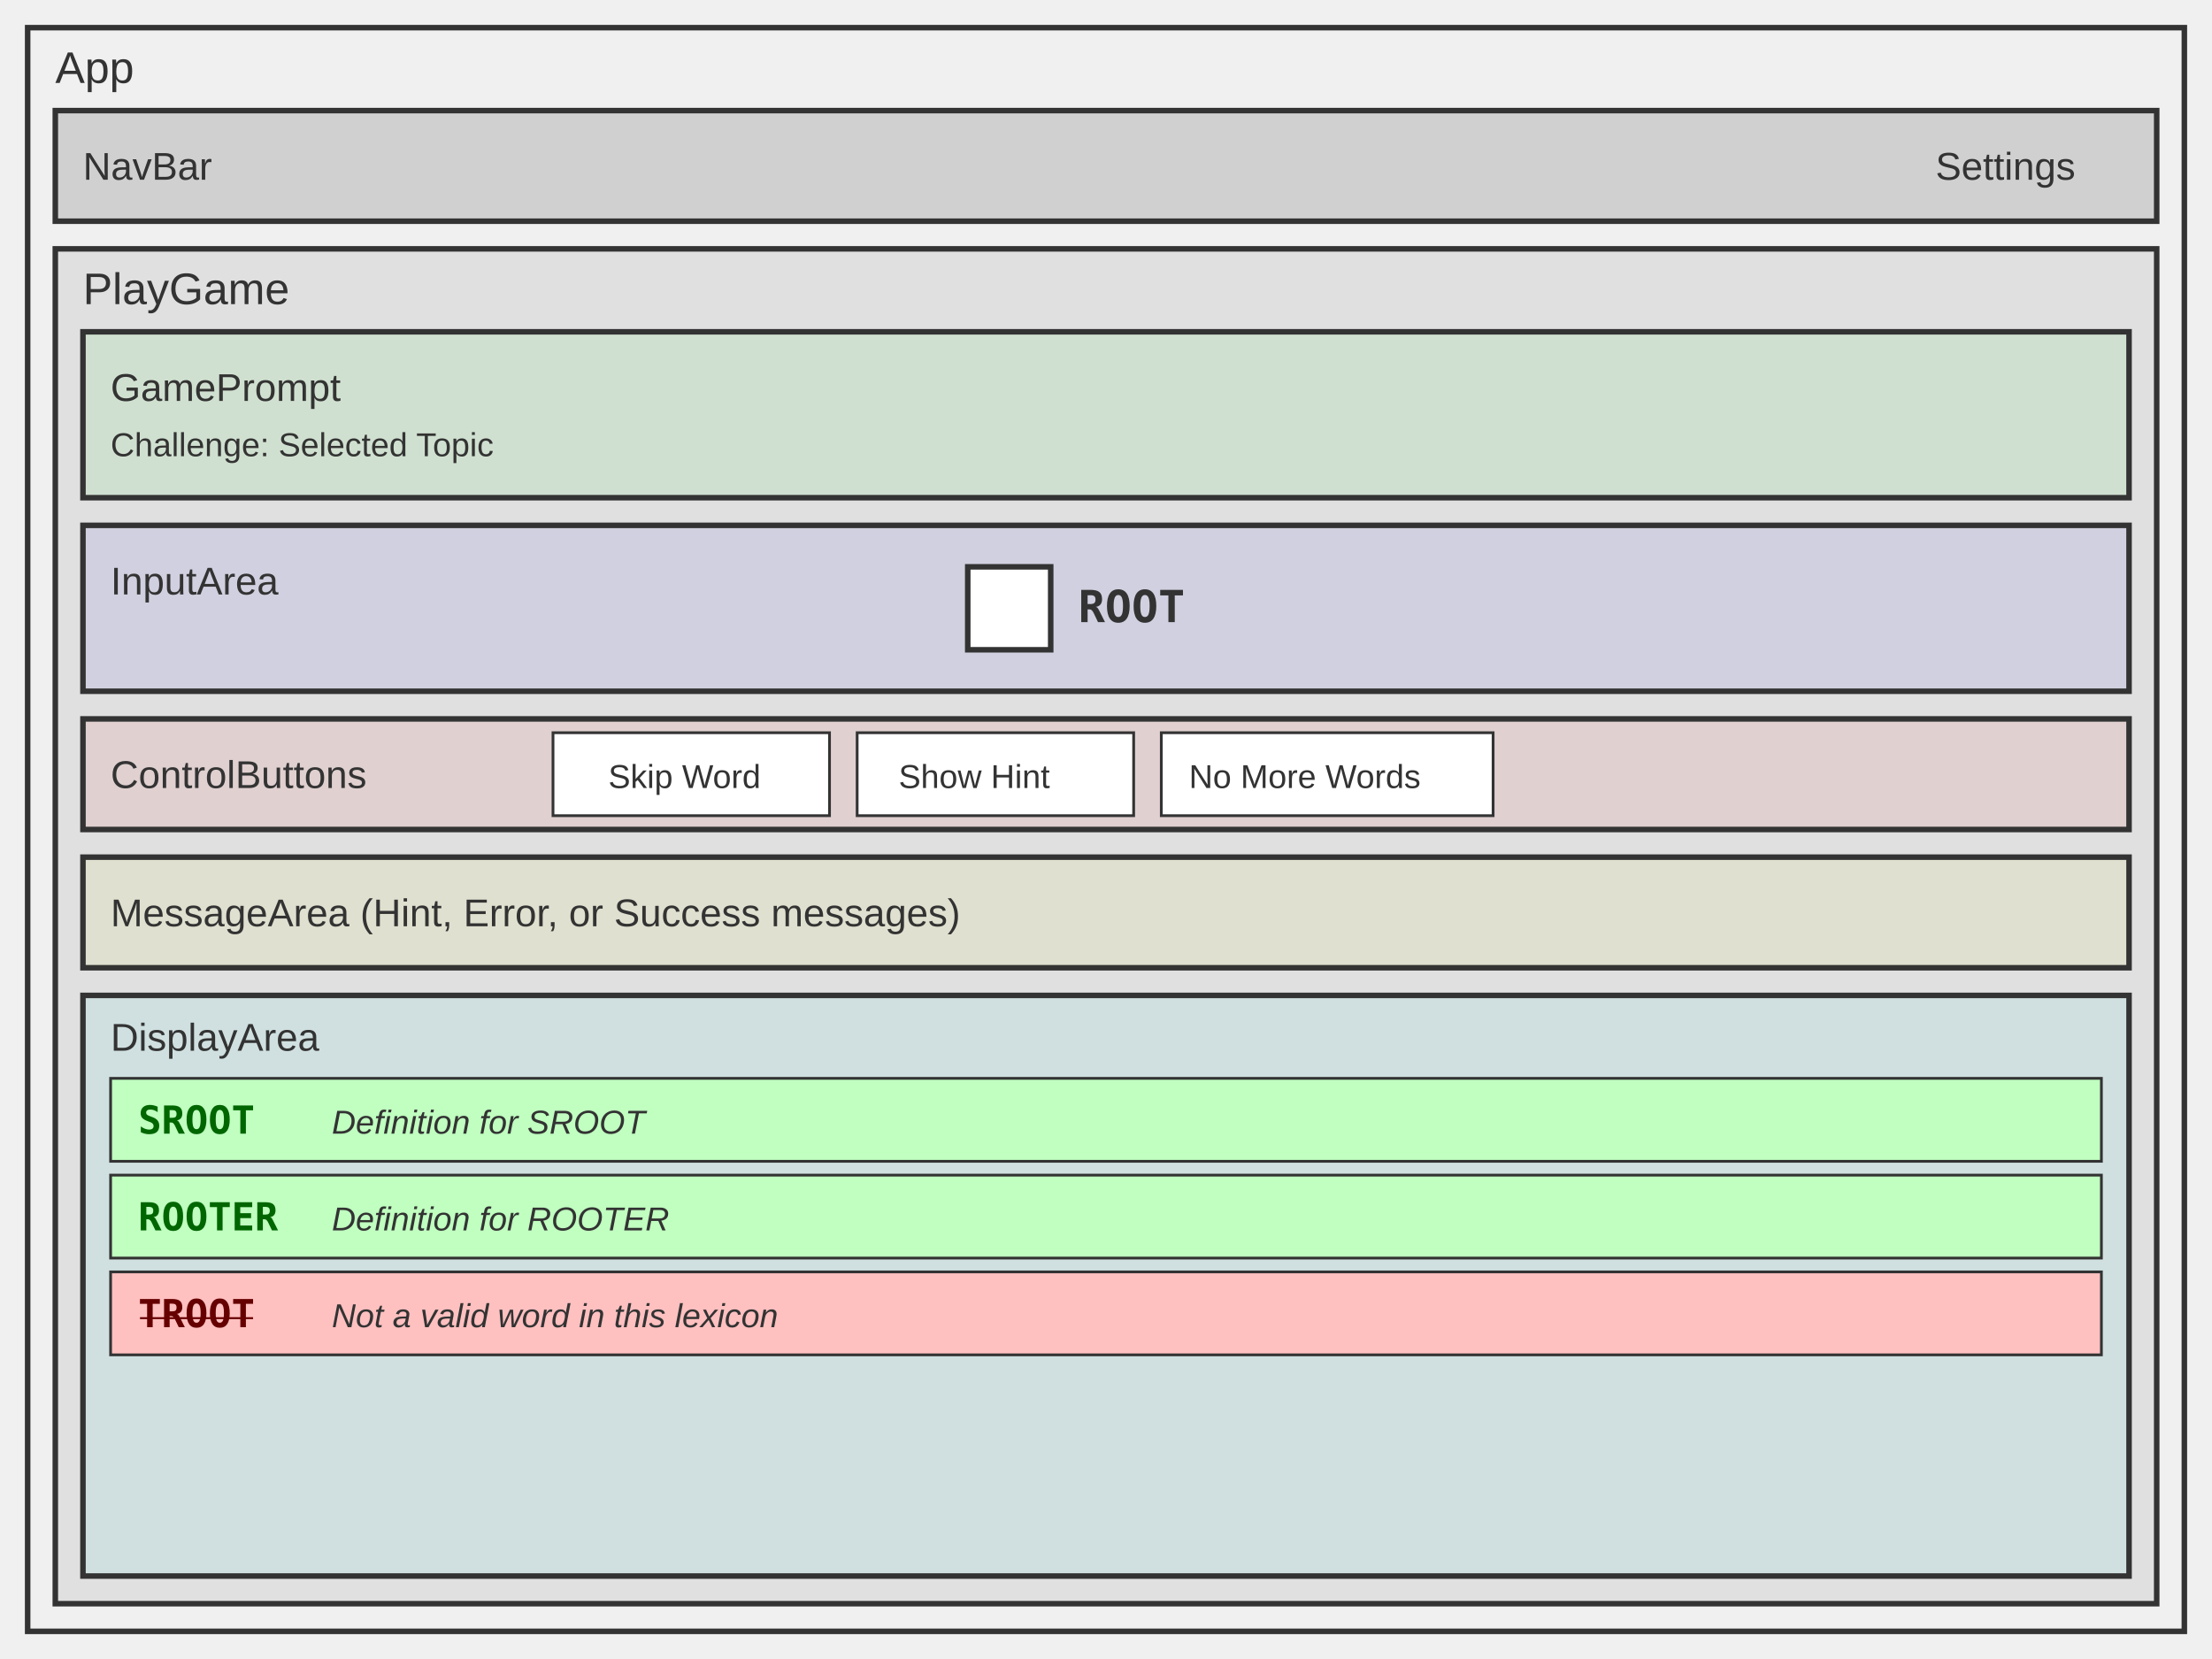
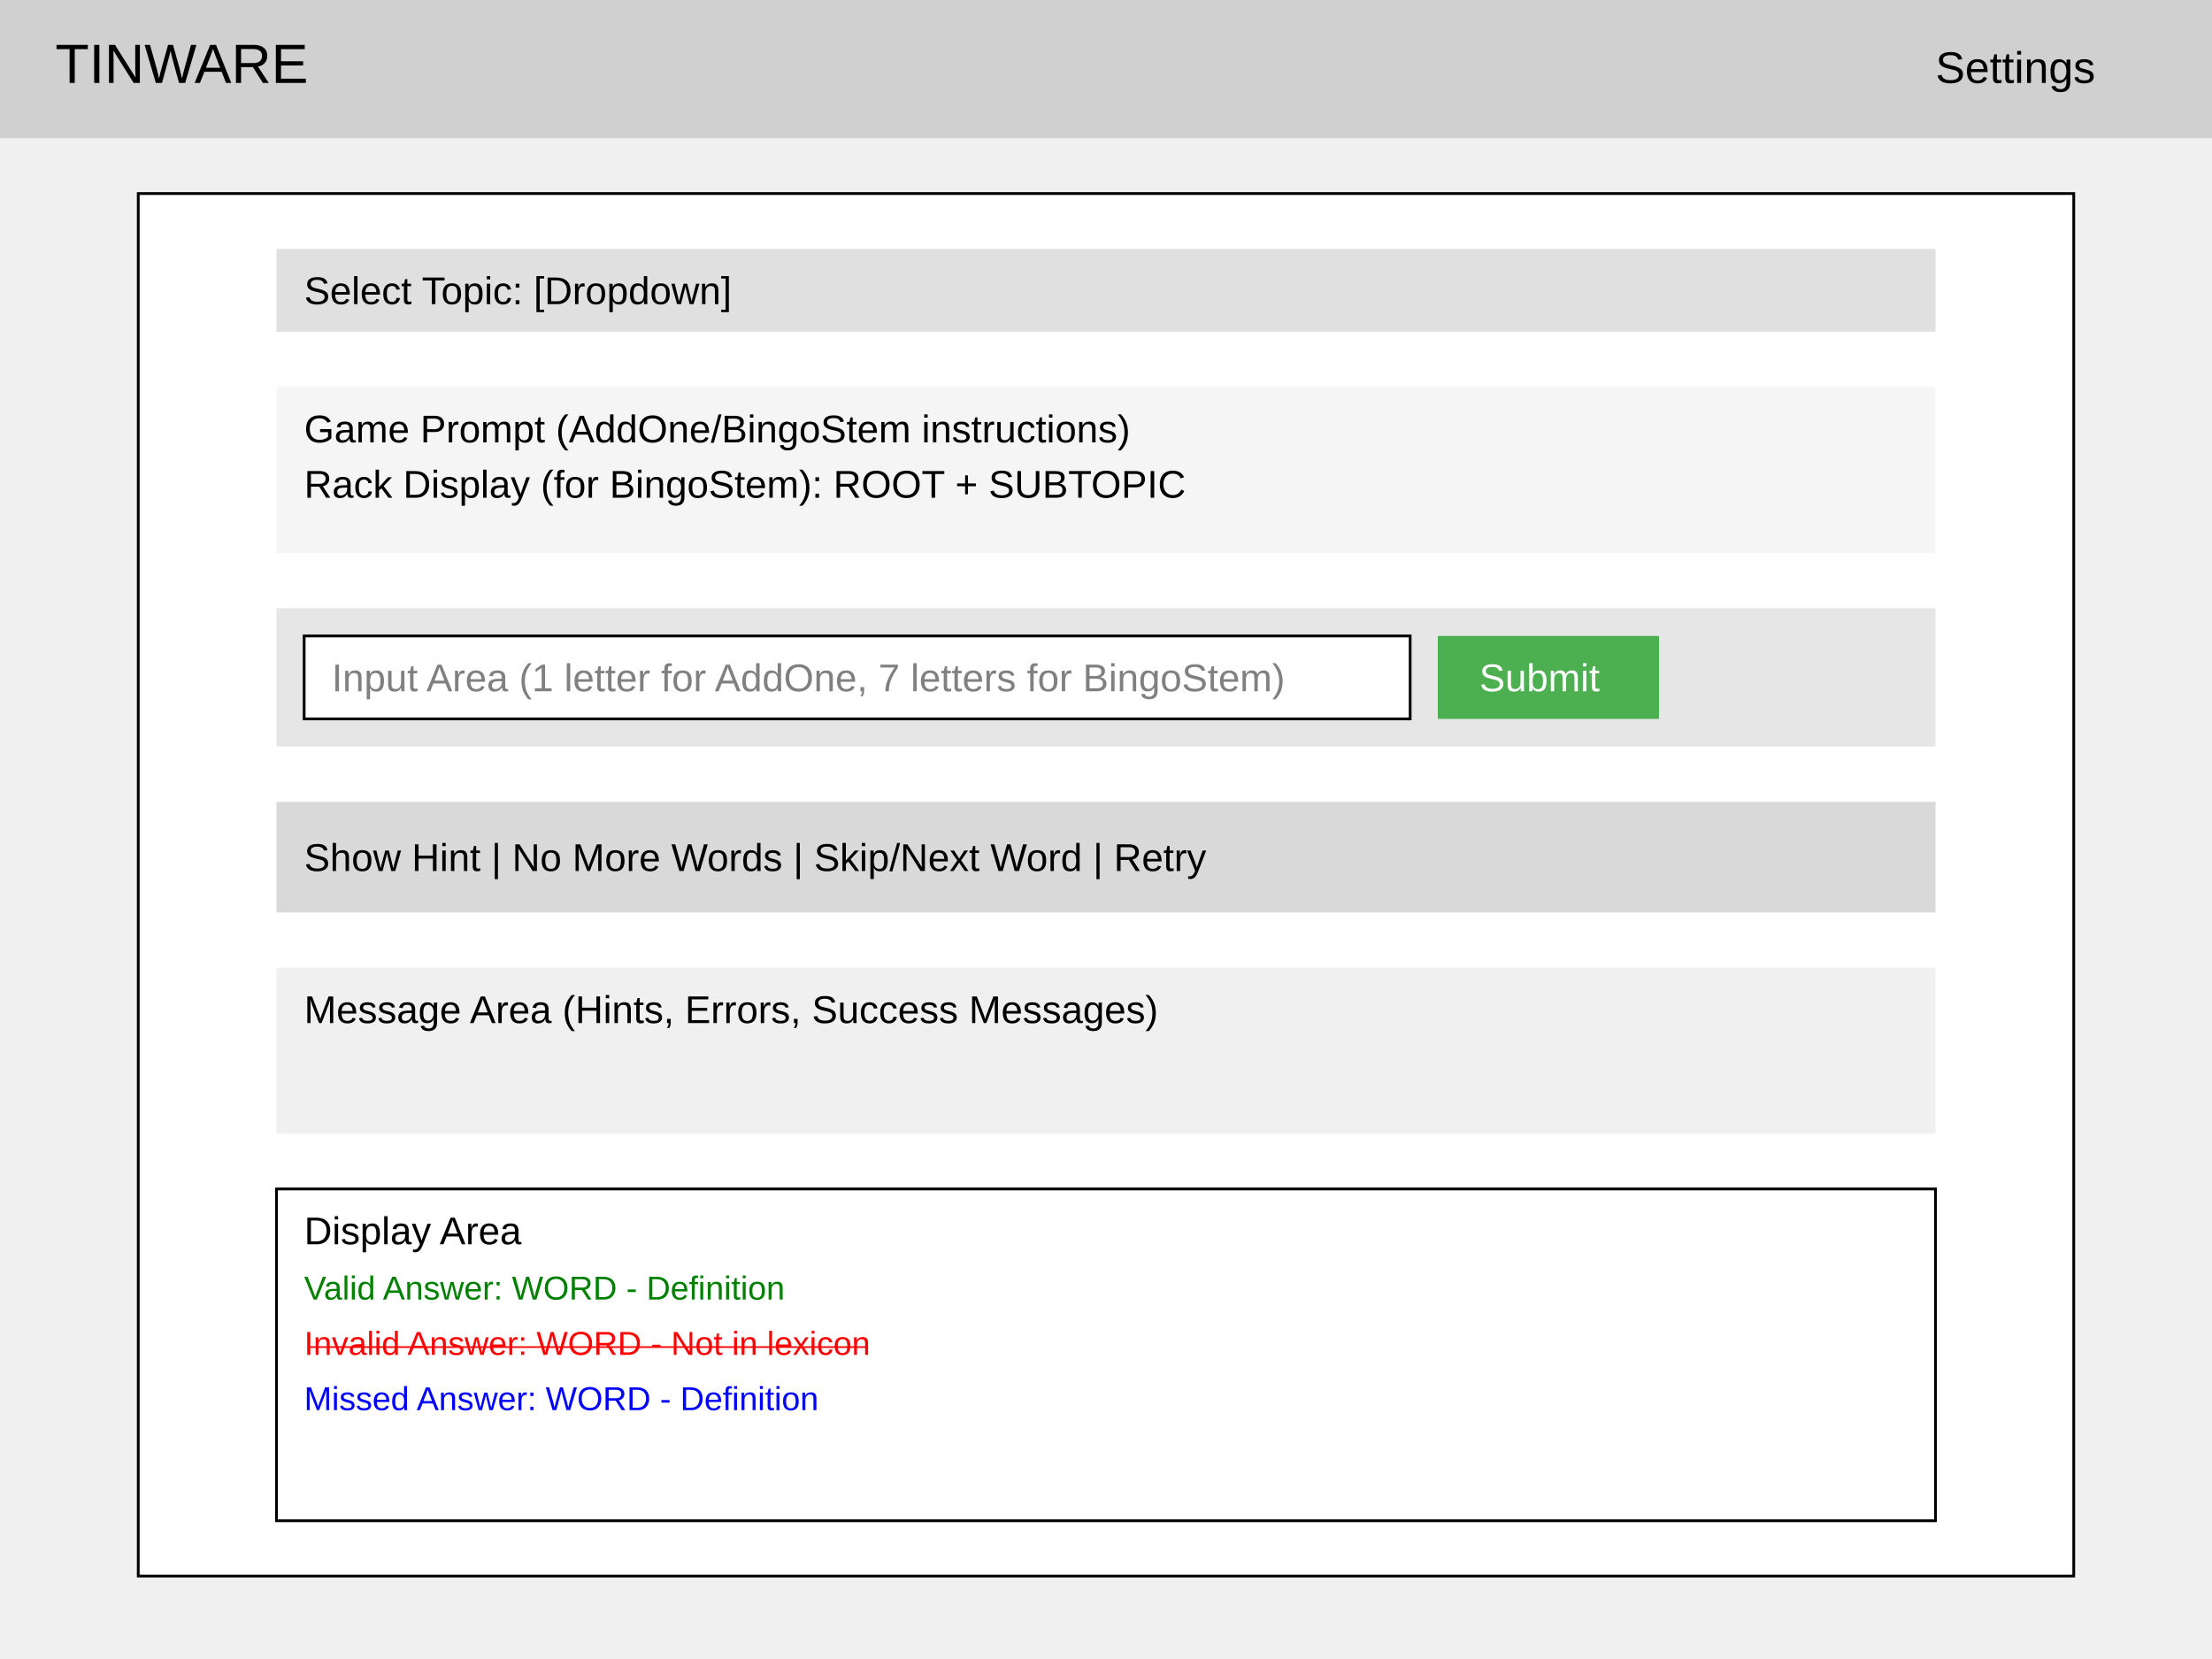
<svg xmlns="http://www.w3.org/2000/svg" viewBox="0 0 800 600">
-   <rect x="10" y="10" width="780" height="580" fill="#f0f0f0" stroke="#333" stroke-width="2" />
-   <text x="20" y="30" font-family="Arial, sans-serif" font-size="16" fill="#333">App</text>
-   <rect x="20" y="40" width="760" height="40" fill="#d0d0d0" stroke="#333" stroke-width="2" />
-   <text x="30" y="65" font-family="Arial, sans-serif" font-size="14" fill="#333">NavBar</text>
-   <text x="700" y="65" font-family="Arial, sans-serif" font-size="14" fill="#333">Settings</text>
-   <rect x="20" y="90" width="760" height="490" fill="#e0e0e0" stroke="#333" stroke-width="2" />
-   <text x="30" y="110" font-family="Arial, sans-serif" font-size="16" fill="#333">PlayGame</text>
-   <rect x="30" y="120" width="740" height="60" fill="#d0e0d0" stroke="#333" stroke-width="2" />
-   <text x="40" y="145" font-family="Arial, sans-serif" font-size="14" fill="#333">GamePrompt</text>
-   <text x="40" y="165" font-family="Arial, sans-serif" font-size="12" fill="#333">Challenge: Selected Topic</text>
-   <rect x="30" y="190" width="740" height="60" fill="#d0d0e0" stroke="#333" stroke-width="2" />
-   <text x="40" y="215" font-family="Arial, sans-serif" font-size="14" fill="#333">InputArea</text>
-   <rect x="350" y="205" width="30" height="30" fill="#fff" stroke="#333" stroke-width="2" />
-   <text x="390" y="225" font-family="monospace" font-size="16" fill="#333" font-weight="bold">ROOT</text>
-   <rect x="30" y="260" width="740" height="40" fill="#e0d0d0" stroke="#333" stroke-width="2" />
-   <text x="40" y="285" font-family="Arial, sans-serif" font-size="14" fill="#333">ControlButtons</text>
-   <rect x="200" y="265" width="100" height="30" fill="#fff" stroke="#333" stroke-width="1" />
-   <text x="220" y="285" font-family="Arial, sans-serif" font-size="12" fill="#333">Skip Word</text>
-   <rect x="310" y="265" width="100" height="30" fill="#fff" stroke="#333" stroke-width="1" />
-   <text x="325" y="285" font-family="Arial, sans-serif" font-size="12" fill="#333">Show Hint</text>
-   <rect x="420" y="265" width="120" height="30" fill="#fff" stroke="#333" stroke-width="1" />
-   <text x="430" y="285" font-family="Arial, sans-serif" font-size="12" fill="#333">No More Words</text>
-   <rect x="30" y="310" width="740" height="40" fill="#e0e0d0" stroke="#333" stroke-width="2" />
-   <text x="40" y="335" font-family="Arial, sans-serif" font-size="14" fill="#333">MessageArea (Hint, Error, or Success messages)</text>
-   <rect x="30" y="360" width="740" height="210" fill="#d0e0e0" stroke="#333" stroke-width="2" />
-   <text x="40" y="380" font-family="Arial, sans-serif" font-size="14" fill="#333">DisplayArea</text>
-   <rect x="40" y="390" width="720" height="30" fill="#c0ffc0" stroke="#333" stroke-width="1" />
-   <text x="50" y="410" font-family="monospace" font-size="14" fill="#006600" font-weight="bold">SROOT</text>
-   <text x="120" y="410" font-family="Arial, sans-serif" font-size="12" fill="#333" font-style="italic">Definition for SROOT</text>
-   <rect x="40" y="425" width="720" height="30" fill="#c0ffc0" stroke="#333" stroke-width="1" />
-   <text x="50" y="445" font-family="monospace" font-size="14" fill="#006600" font-weight="bold">ROOTER</text>
-   <text x="120" y="445" font-family="Arial, sans-serif" font-size="12" fill="#333" font-style="italic">Definition for ROOTER</text>
-   <rect x="40" y="460" width="720" height="30" fill="#ffc0c0" stroke="#333" stroke-width="1" />
-   <text x="50" y="480" font-family="monospace" font-size="14" fill="#660000" font-weight="bold" text-decoration="line-through">TROOT</text>
-   <text x="120" y="480" font-family="Arial, sans-serif" font-size="12" fill="#333" font-style="italic">Not a valid word in this lexicon</text>
+   <rect x="0" y="0" width="800" height="600" fill="#f0f0f0" />
+   <rect x="0" y="0" width="800" height="50" fill="#d0d0d0" />
+   <text x="20" y="30" font-family="Arial" font-size="20" fill="black">TINWARE</text>
+   <text x="700" y="30" font-family="Arial" font-size="16" fill="black">Settings</text>
+   <rect x="50" y="70" width="700" height="500" fill="white" stroke="black" />
+   <rect x="100" y="90" width="600" height="30" fill="#e0e0e0" />
+   <text x="110" y="110" font-family="Arial" font-size="14" fill="black">Select Topic: [Dropdown]</text>
+   <rect x="100" y="140" width="600" height="60" fill="#f5f5f5" />
+   <text x="110" y="160" font-family="Arial" font-size="14" fill="black">Game Prompt (AddOne/BingoStem instructions)</text>
+   <text x="110" y="180" font-family="Arial" font-size="14" fill="black">Rack Display (for BingoStem): ROOT + SUBTOPIC</text>
+   <rect x="100" y="220" width="600" height="50" fill="#e6e6e6" />
+   <rect x="110" y="230" width="400" height="30" fill="white" stroke="black" />
+   <text x="120" y="250" font-family="Arial" font-size="14" fill="gray">Input Area (1 letter for AddOne, 7 letters for BingoStem)</text>
+   <rect x="520" y="230" width="80" height="30" fill="#4CAF50" />
+   <text x="535" y="250" font-family="Arial" font-size="14" fill="white">Submit</text>
+   <rect x="100" y="290" width="600" height="40" fill="#d9d9d9" />
+   <text x="110" y="315" font-family="Arial" font-size="14" fill="black">Show Hint | No More Words | Skip/Next Word | Retry</text>
+   <rect x="100" y="350" width="600" height="60" fill="#f0f0f0" />
+   <text x="110" y="370" font-family="Arial" font-size="14" fill="black">Message Area (Hints, Errors, Success Messages)</text>
+   <rect x="100" y="430" width="600" height="120" fill="white" stroke="black" />
+   <text x="110" y="450" font-family="Arial" font-size="14" fill="black">Display Area</text>
+   <text x="110" y="470" font-family="Arial" font-size="12" fill="green">Valid Answer: WORD - Definition</text>
+   <text x="110" y="490" font-family="Arial" font-size="12" fill="red" text-decoration="line-through">Invalid Answer: WORD - Not in lexicon</text>
+   <text x="110" y="510" font-family="Arial" font-size="12" fill="blue">Missed Answer: WORD - Definition</text>
</svg>
